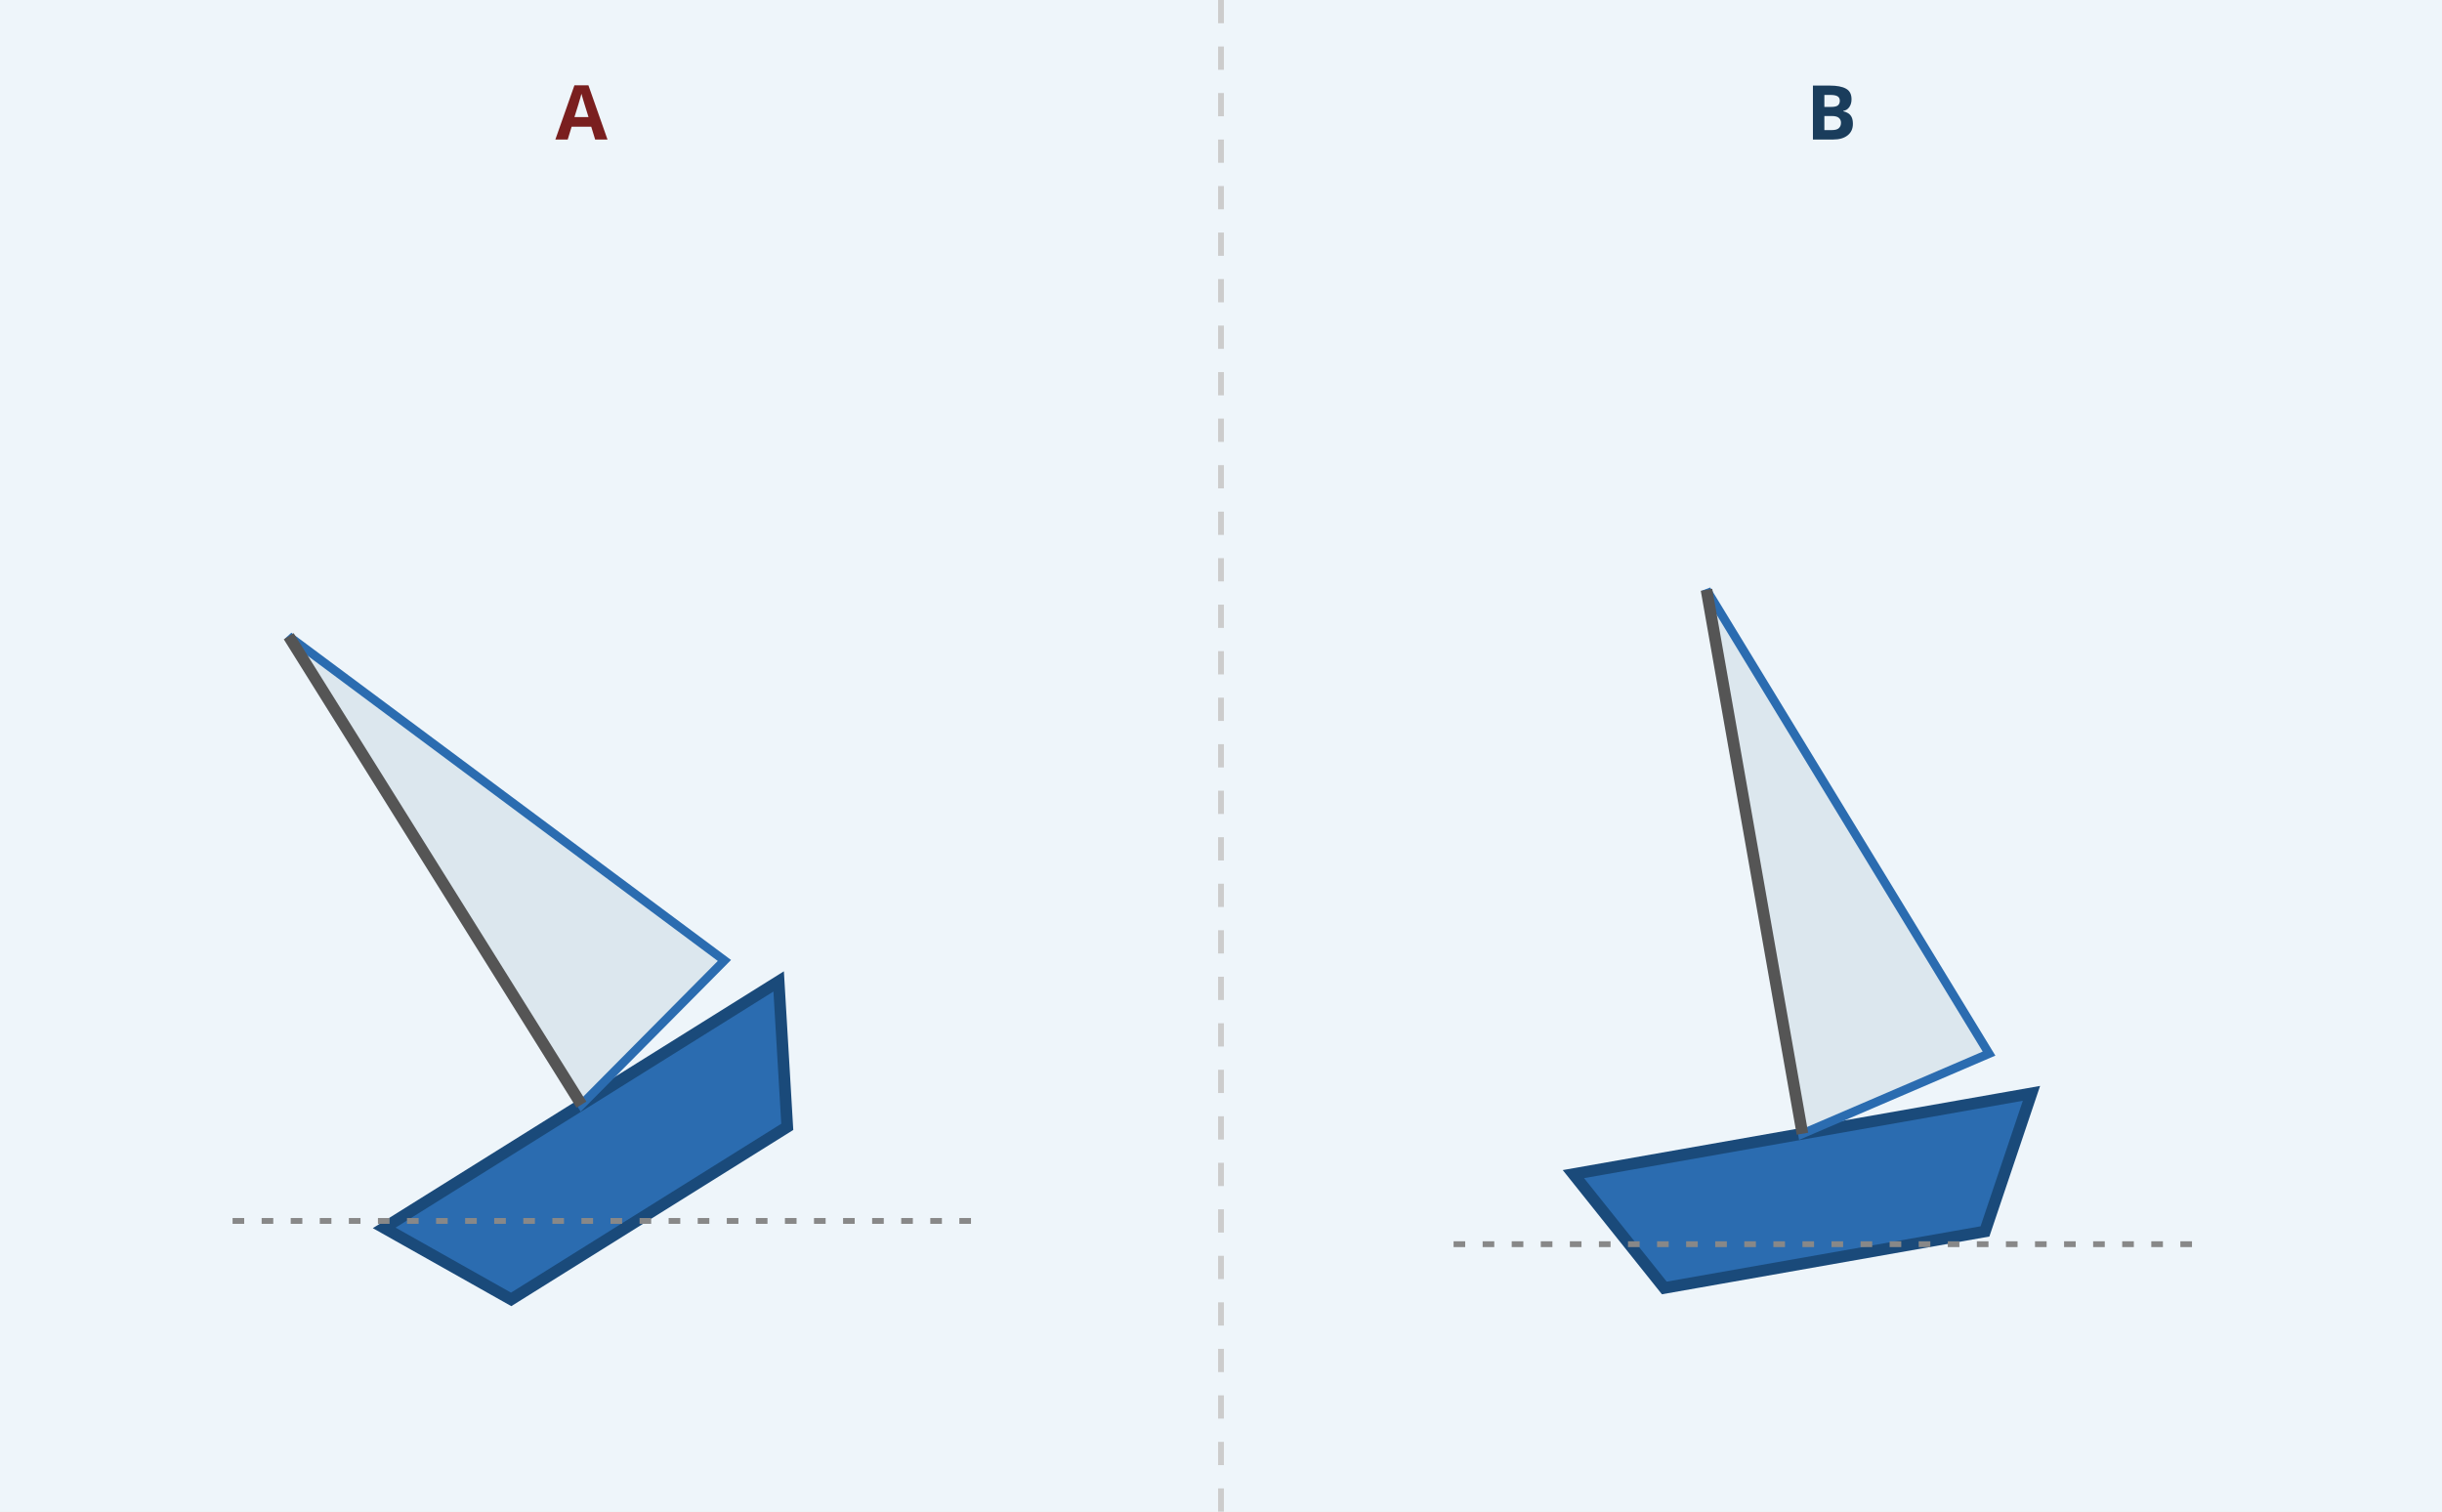
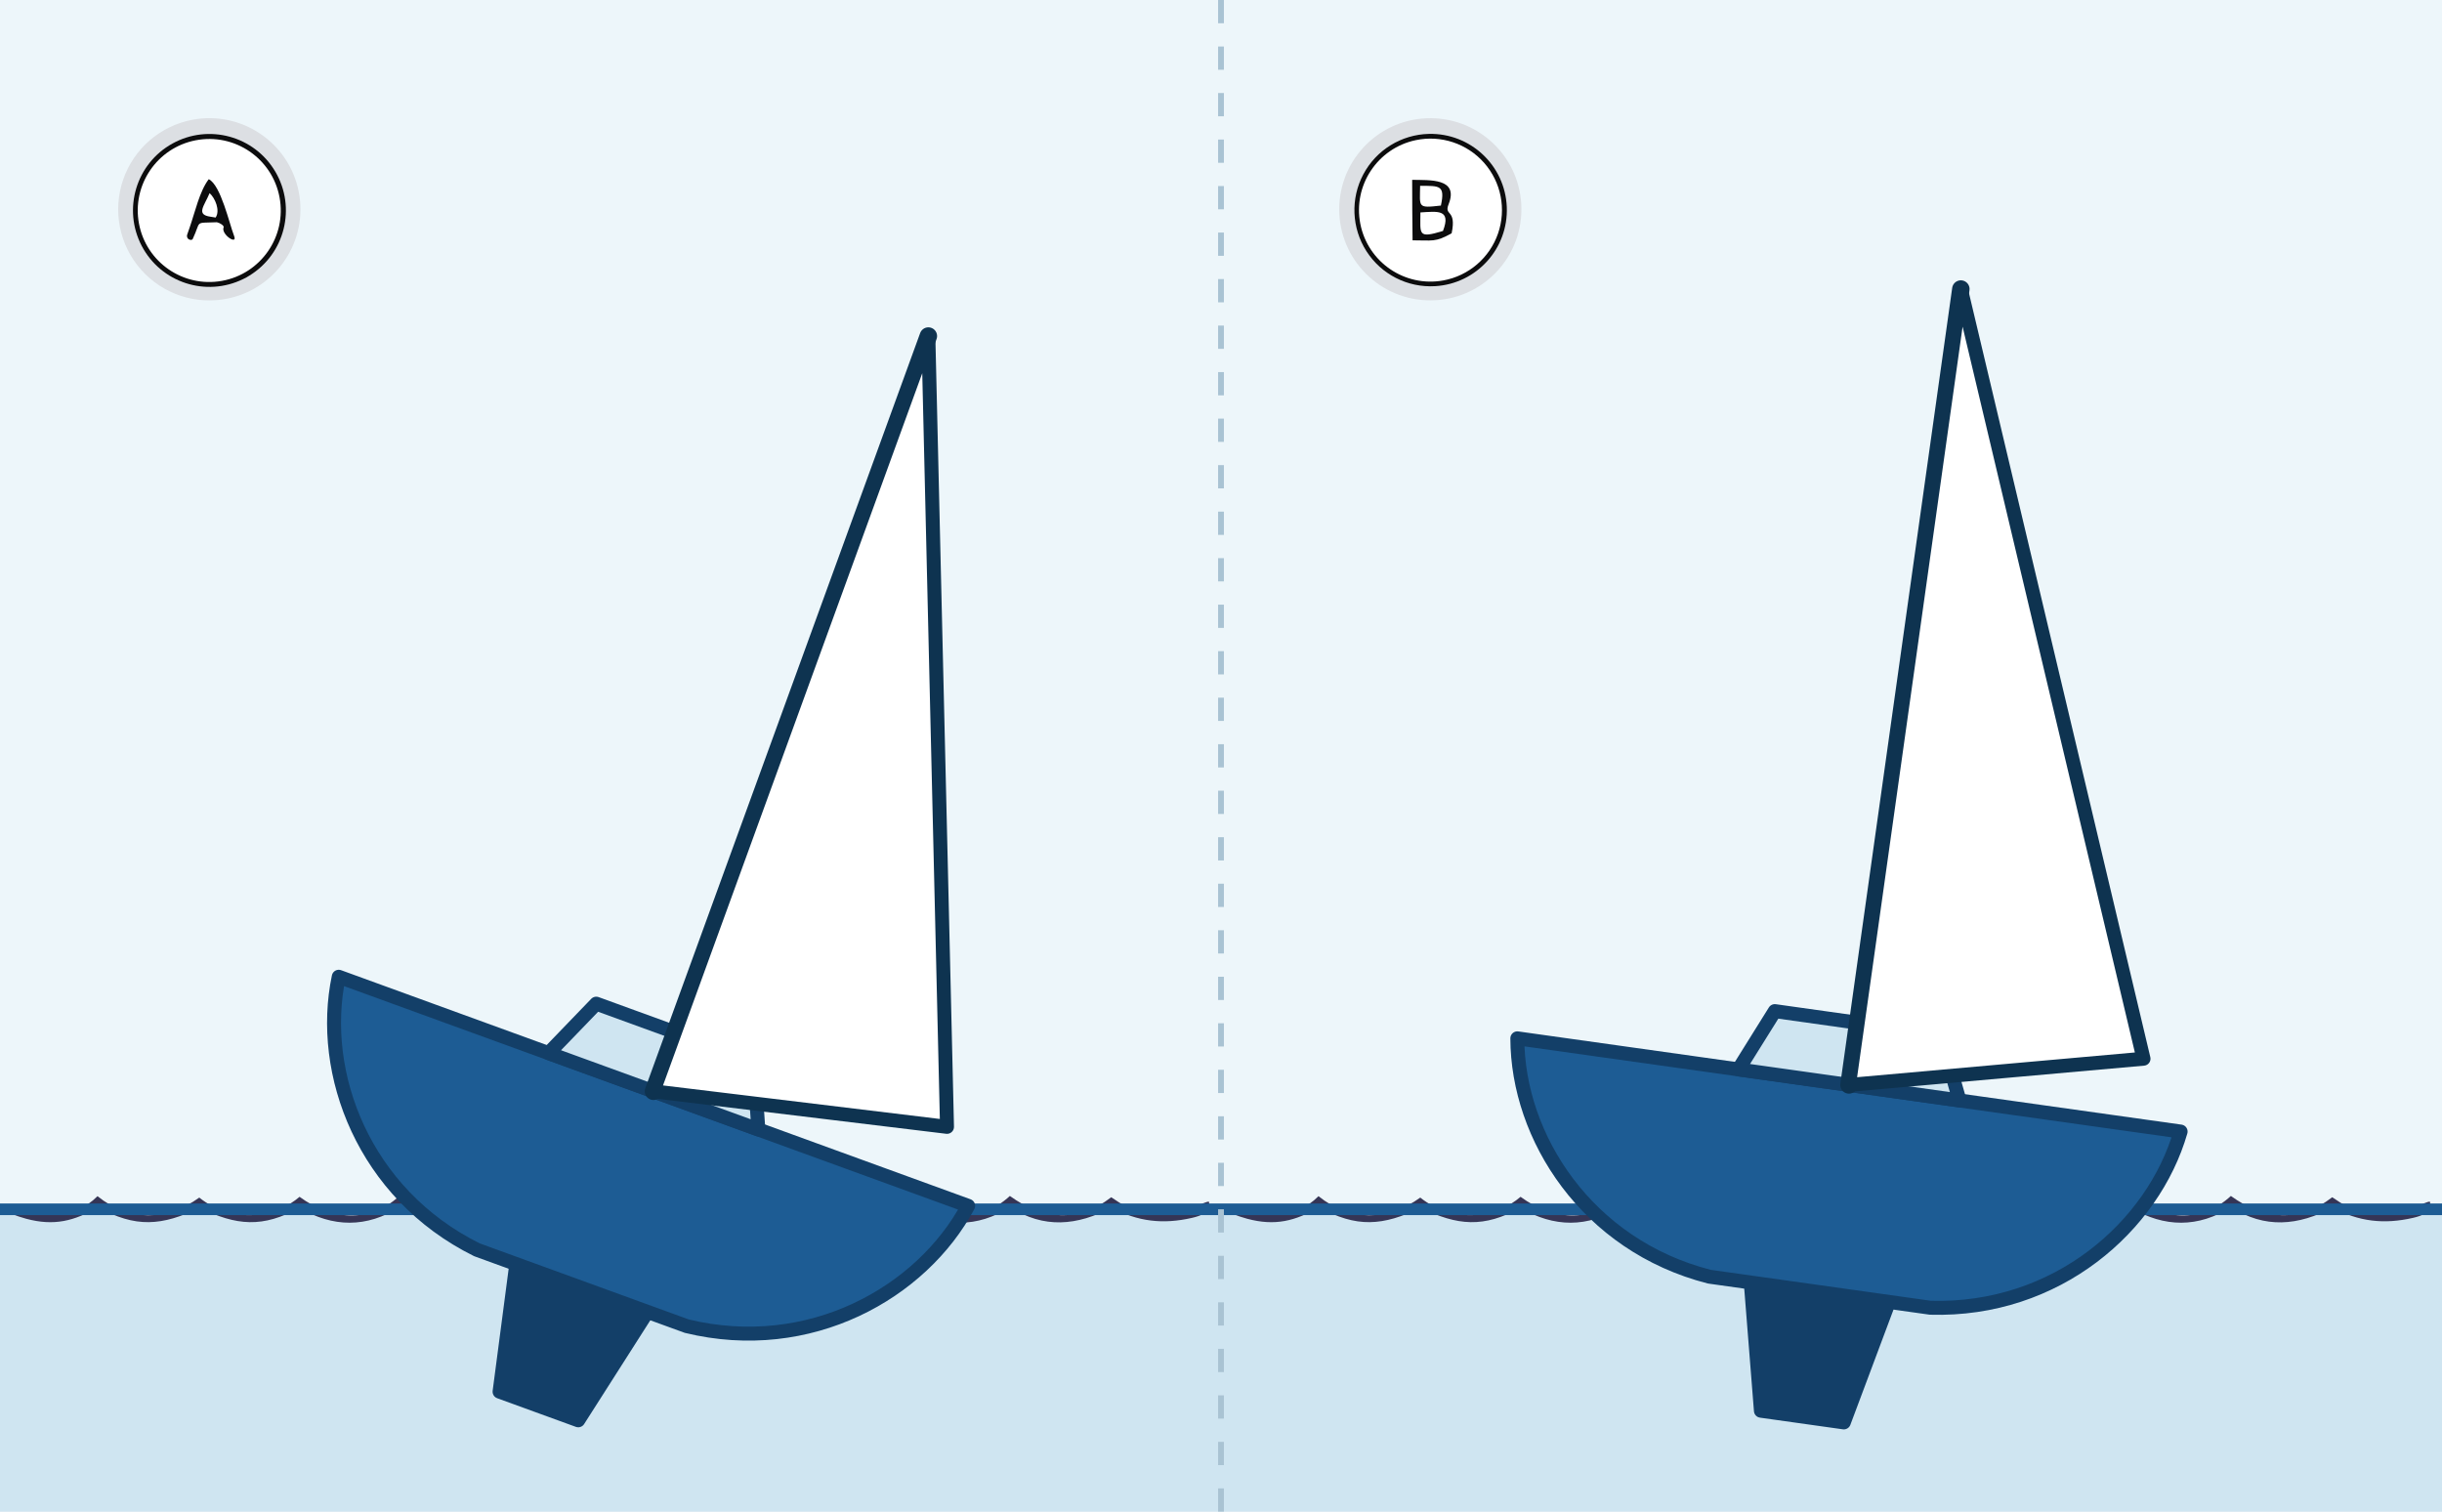
<svg xmlns="http://www.w3.org/2000/svg" viewBox="0 0 420 260" role="img" aria-label="Front-view comparison of the same sailboat at two different heel angles labeled A and B.">
-   <rect width="420" height="260" fill="#eef5fa" />
-   <line x1="210" y1="0" x2="210" y2="260" stroke="#ccc" stroke-width="1" stroke-dasharray="4 4" />
-   <text x="100" y="24" font-family="sans-serif" font-size="13" fill="#7a1f1f" text-anchor="middle" font-weight="bold">A</text>
-   <text x="315" y="24" font-family="sans-serif" font-size="13" fill="#1a3d5c" text-anchor="middle" font-weight="bold">B</text>
-   <g transform="translate(100 190) rotate(-32)">
-     <path d="M-40 0 L40 0 L28 22 L-28 22 Z" fill="#2b6cb0" stroke="#1a4a7a" stroke-width="2" />
-     <path d="M0 0 L0 -95 L34 -8 Z" fill="#dce7ee" stroke="#2b6cb0" stroke-width="1.5" />
-     <line x1="0" y1="-95" x2="0" y2="0" stroke="#555" stroke-width="2" />
+   <defs>
+     <symbol id="water-surface" viewBox="93.42 656.79 206.52 17.05">
+       <path fill="#353556" d="M 228.524,660.792 C 239.697,668.891 251.545,669.893 262.814,661.227 C 270.021,666.298 275.454,667.888 284.372,666.834 C 288.993,666.288 294.106,662.619 295.882,662.725 C 296.393,666.414 293.162,667.504 290.122,668.205 C 280.363,670.454 271.753,669.502 262.925,664.713 C 251.445,670.84 239.941,671.983 228.618,664.541 C 217.546,671.604 205.994,671.535 194.732,664.781 C 182.371,671.638 173.4,670.92 160.961,664.767 C 148.226,670.999 139.166,671.622 126.617,664.594 C 118.522,669.306 111.672,671.032 102.275,668.504 C 100.625,668.057 99.002,667.515 97.415,666.88 L 97.547,664.096 C 107.098,668.631 118.572,668.759 126.406,660.863 C 137.144,669.511 149.724,669.319 160.832,661.341 C 166.465,665.863 173.674,667.941 180.849,667.11 C 185.983,666.53 190.826,664.43 194.758,661.08 C 205.401,668.901 218.307,670.185 228.524,660.792 Z" />
+     </symbol>
+     <symbol id="label-a" viewBox="342.07 93.52 61.94 61.94">
+       <path fill="#dcdfe3" d="M 368.105,97.98 C 382.628,95.276 396.623,104.761 399.493,119.253 C 402.363,133.744 393.038,147.848 378.581,150.883 C 369.08,152.877 359.241,149.611 352.819,142.331 C 346.397,135.052 344.383,124.882 347.547,115.704 C 350.71,106.526 358.562,99.757 368.105,97.98 Z" />
+       <path fill="#0c0c0d" d="M 383.124,145.097 C 372.11,150.554 358.755,146.219 353.046,135.334 C 347.336,124.449 351.363,110.996 362.114,105.038 C 372.865,99.081 386.406,102.797 392.609,113.409 C 398.812,124.02 395.408,137.644 384.942,144.089 C 384.217,144.57 383.9,144.711 383.124,145.097 Z" />
+       <path fill="#ffffff" d="M 368.995,104.07 C 380.524,101.833 391.668,109.413 393.825,120.957 C 395.982,132.501 388.326,143.593 376.767,145.67 C 365.321,147.727 354.36,140.161 352.225,128.729 C 350.089,117.297 357.579,106.284 368.995,104.07 Z" />
+       <path fill="#0c0c0d" d="M 372.879,115.578 C 376.458,117.378 378.951,128.724 380.38,132.388 C 381.49,135.236 376.415,131.887 377.275,129.82 C 377.482,129.323 376.092,128.475 375.282,128.318 C 368.408,128.611 370.769,127.692 368.124,133.283 C 367.823,133.918 366.002,133.407 366.522,131.906 L 367.262,129.751 C 368.81,125.345 370.169,119.079 372.879,115.578 Z" />
+       <path fill="#ffffff" d="M 373.126,119.707 C 374.746,121.148 376.335,124.843 374.906,126.929 C 374.405,126.839 373.902,126.757 373.399,126.684 C 368.981,126.068 371.53,123.531 373.126,119.707 Z" />
+     </symbol>
+     <symbol id="label-b" viewBox="592.07 494.46 61.75 61.75">
+       <path fill="#dcdfe3" d="M 623.205,498.457 C 637.957,498.599 649.836,510.607 649.82,525.36 C 649.803,540.113 637.896,552.094 623.144,552.203 C 608.214,552.312 596.057,540.23 596.074,525.299 C 596.091,510.368 608.275,498.314 623.205,498.457 Z" />
+       <path fill="#0c0c0d" d="M 622.53,503.088 C 634.789,502.81 645.01,512.407 645.505,524.659 C 646.001,536.911 636.589,547.302 624.348,548.015 C 616.233,548.489 608.494,544.545 604.108,537.701 C 599.722,530.857 599.371,522.179 603.19,515.003 C 607.009,507.827 614.404,503.272 622.53,503.088 Z" />
+       <path fill="#ffffff" d="M 618.656,504.932 C 626.095,503.369 633.8,505.93 638.823,511.635 C 643.846,517.34 645.411,525.307 642.918,532.489 C 640.426,539.67 634.262,544.955 626.784,546.321 C 615.433,548.395 604.522,540.961 602.298,529.638 C 600.074,518.314 607.363,507.305 618.656,504.932 Z" />
+       <path fill="#0c0c0d" d="M 617.591,516.643 C 622.631,516.773 631.457,516.036 628.338,523.851 C 626.904,527.445 630.76,525.121 629.235,532.406 C 624.347,535.163 623.5,534.46 617.711,534.49 C 617.635,528.541 617.595,522.592 617.591,516.643 Z" />
+       <path fill="#ffffff" d="M 620.024,526.255 C 624.882,525.988 629.218,525.164 626.681,531.722 C 619.088,534.056 620.041,532.636 620.024,526.255 Z" />
+       <path fill="#ffffff" d="M 619.939,518.403 C 625.572,518.454 627.401,518.087 626.066,524.234 C 619.081,525.043 619.864,524.75 619.939,518.403 Z" />
+     </symbol>
+     <g id="vessel">
+       <g stroke="#133f68" stroke-width="2" stroke-linejoin="round" stroke-linecap="round">
+         <path d="M50 42h20l-4 18h-12z" fill="#133f68" />
+         <path d="M12 12C14 26 26 40 44 42H76C94 40 106 26 108 12Z" fill="#1d5c94" />
+         <path d="M44 12h32l-4-9h-24z" fill="#cfe5f1" />
+       </g>
+       <path d="M60 12V-103.2" stroke="#0e3350" stroke-width="2.5" stroke-linecap="round" />
+       <path d="M60 12 60-103.2 101.28 2.4Z" fill="#fff" stroke="#0e3350" stroke-width="2" stroke-linejoin="round" />
+     </g>
+   </defs>
+   <rect width="420" height="260" fill="#edf6fa" />
+   <rect y="208" width="420" height="52" fill="#cfe5f1" />
+   <use href="#water-surface" x="0" y="203.67" width="105" height="8.67" />
+   <use href="#water-surface" x="105" y="203.67" width="105" height="8.67" />
+   <use href="#water-surface" x="210" y="203.67" width="105" height="8.67" />
+   <use href="#water-surface" x="315" y="203.67" width="105" height="8.67" />
+   <path d="M0 208H420" stroke="#1d5c94" stroke-width="2" />
+   <path d="M210 0V260" stroke="#a9c3d3" stroke-width="1" stroke-dasharray="4 4" />
+   <g transform="translate(105 208) rotate(20) scale(1.2) translate(-60 -30)">
+     <use href="#vessel" />
  </g>
-   <path d="M40 210 h130" stroke="#888" stroke-width="1" stroke-dasharray="2 3" />
-   <g transform="translate(310 195) rotate(-10)">
-     <path d="M-40 0 L40 0 L28 22 L-28 22 Z" fill="#2b6cb0" stroke="#1a4a7a" stroke-width="2" />
-     <path d="M0 0 L0 -95 L34 -8 Z" fill="#dce7ee" stroke="#2b6cb0" stroke-width="1.5" />
-     <line x1="0" y1="-95" x2="0" y2="0" stroke="#555" stroke-width="2" />
+   <g transform="translate(315 208) rotate(8) scale(1.2) translate(-60 -30)">
+     <use href="#vessel" />
  </g>
-   <path d="M250 214 h130" stroke="#888" stroke-width="1" stroke-dasharray="2 3" />
+   <use href="#label-a" x="18" y="18" width="36" height="36" />
+   <use href="#label-b" x="228" y="18" width="36" height="36" />
</svg>
